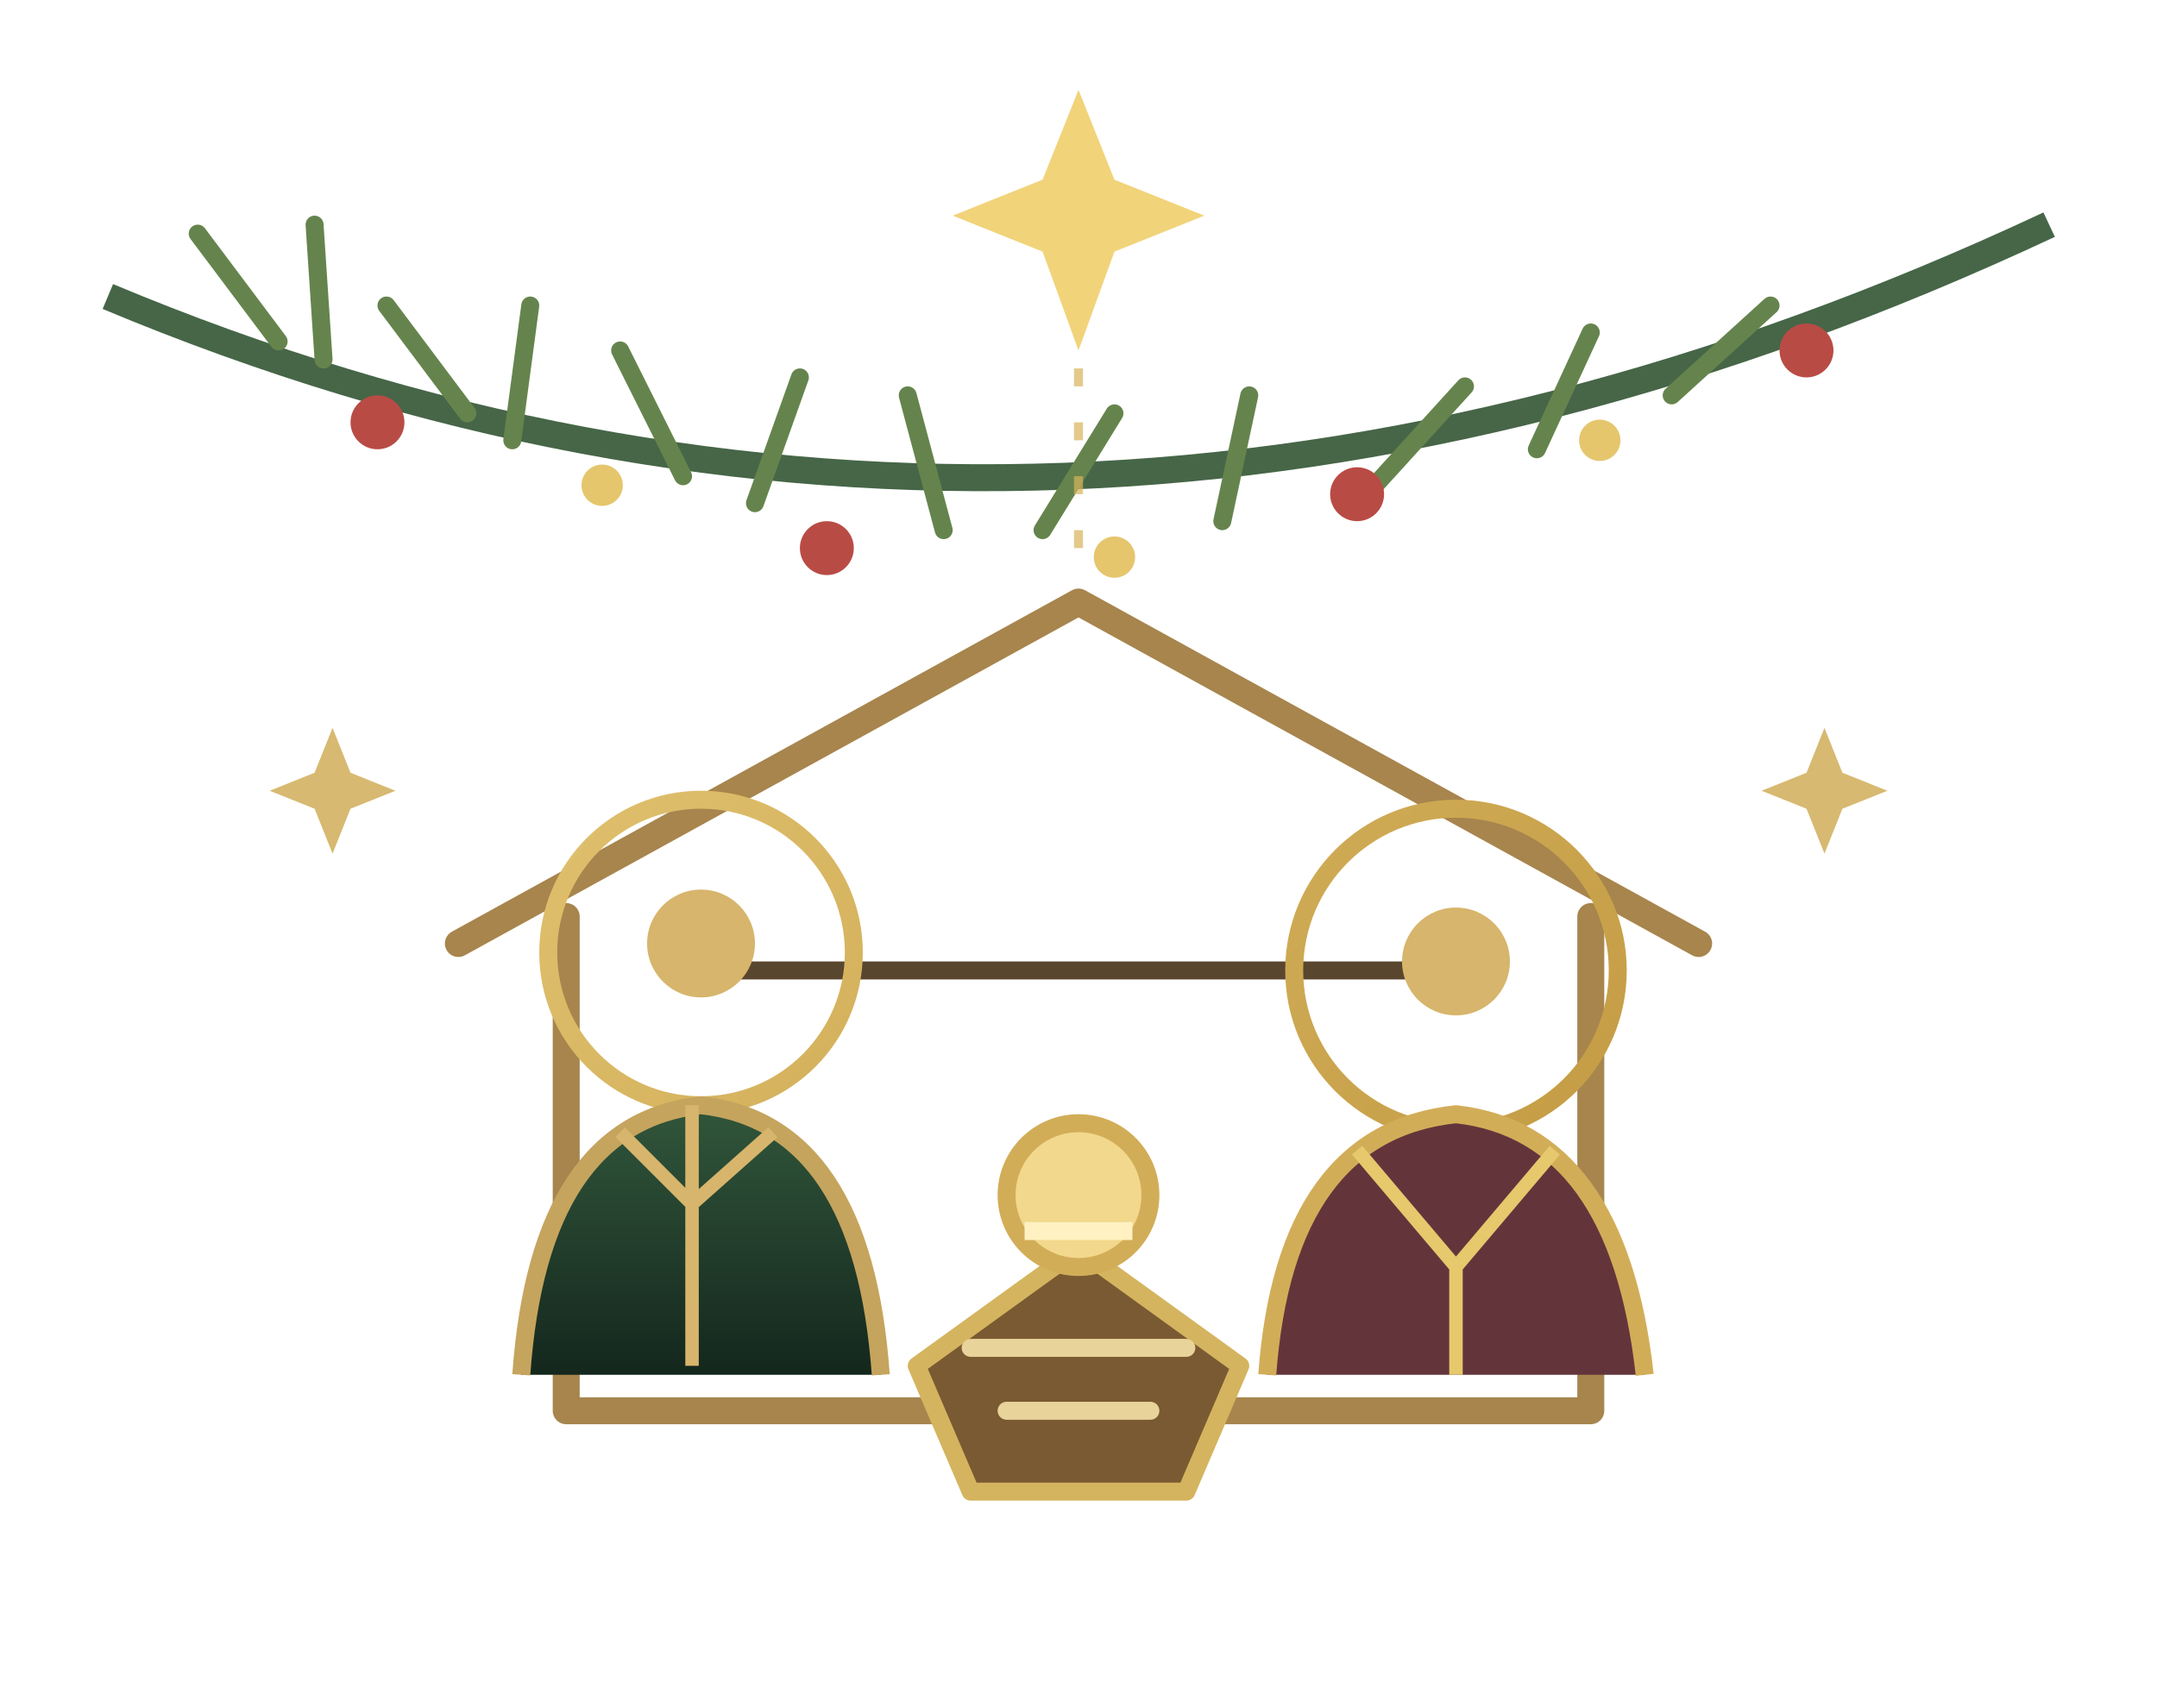
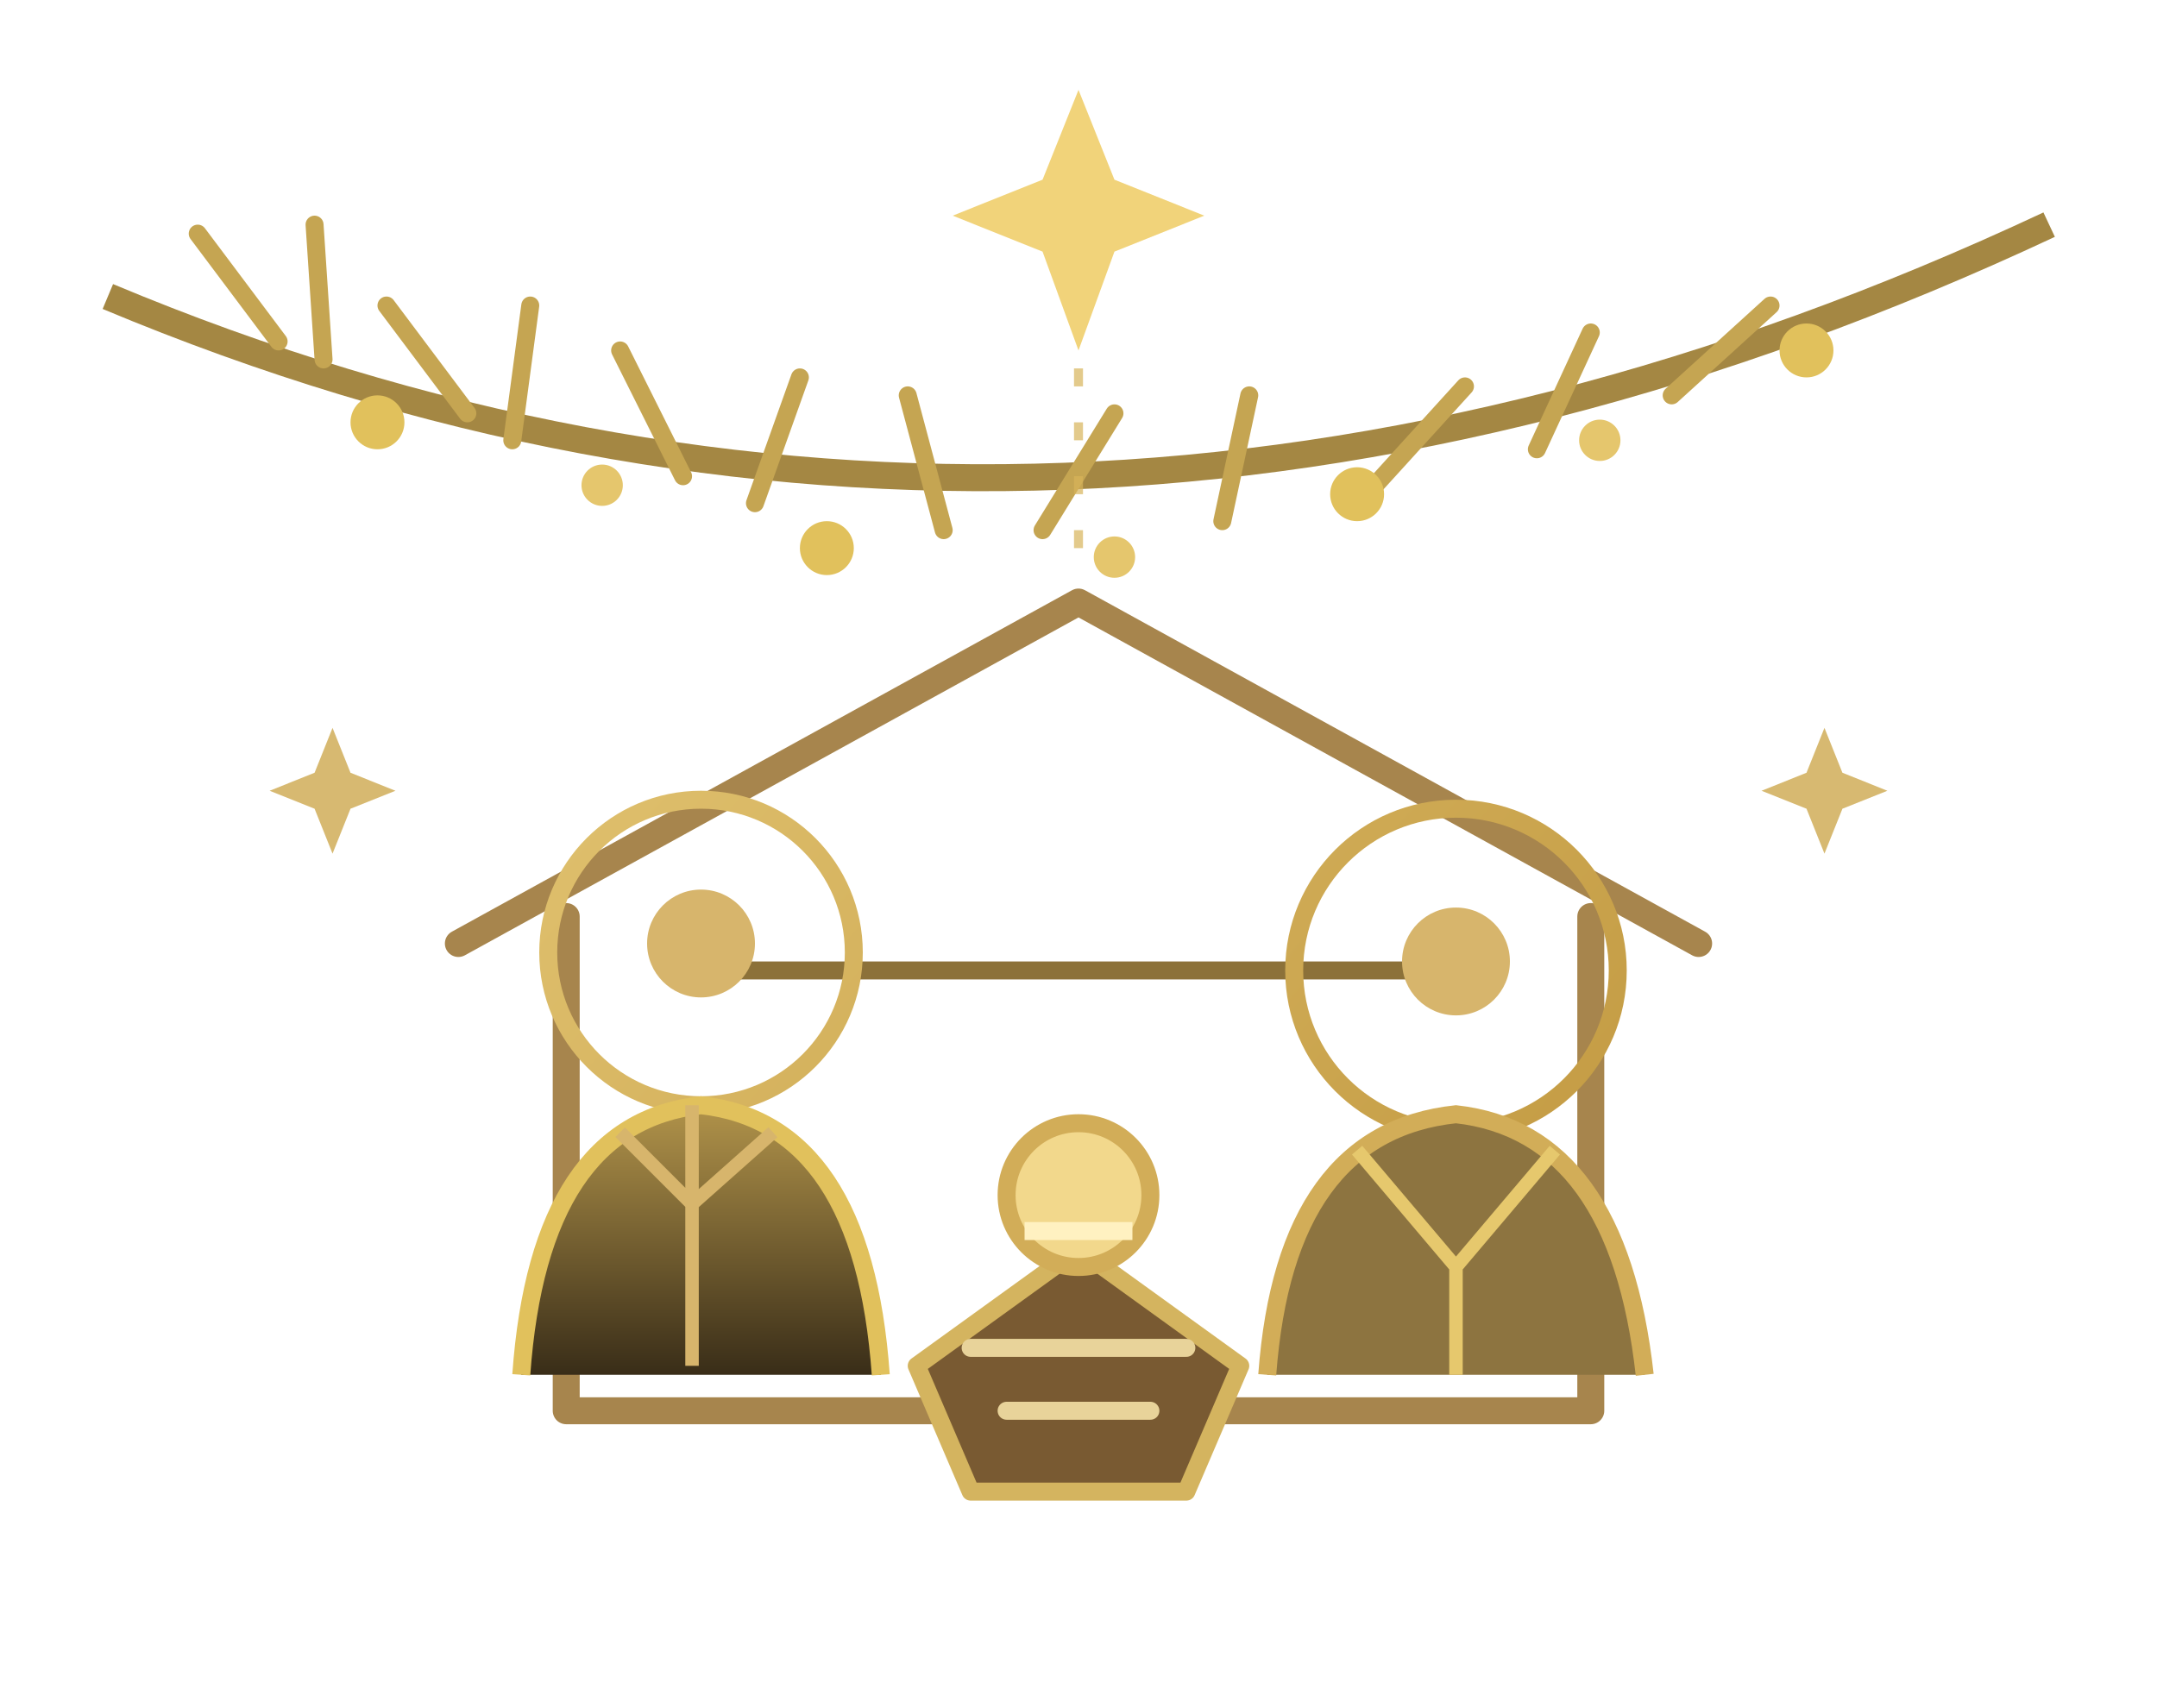
<svg xmlns="http://www.w3.org/2000/svg" viewBox="0 0 240 190" fill="none">
  <defs>
    <linearGradient id="gold" x1="20" y1="10" x2="210" y2="170" gradientUnits="userSpaceOnUse">
      <stop stop-color="#F2D98A" />
      <stop offset="1" stop-color="#B88C32" />
    </linearGradient>
    <linearGradient id="green" x1="0" y1="0" x2="0" y2="1">
-       <stop stop-color="#31563B" />
-       <stop offset="1" stop-color="#14271D" />
+       <stop stop-color="#b1934a" />
+       <stop offset="1" stop-color="#392d18" />
    </linearGradient>
  </defs>
-   <path d="M12 33Q117 77 228 25" stroke="#466647" stroke-width="3" />
-   <g stroke="#65844D" stroke-width="2" stroke-linecap="round">
+   <path d="M12 33Q117 77 228 25" stroke="#a48743" stroke-width="3" />
+   <g stroke="#c5a552" stroke-width="2" stroke-linecap="round">
    <path d="m31 38-9-12m14 14-1-15m17 21-9-12m14 15 2-15m17 19-7-14m15 17 5-14m16 17-4-15m15 15 8-13m12 12 3-14m14 10 10-11m8 7 6-13m9 7 11-10" />
  </g>
-   <g fill="#B94B45">
+   <g fill="#e1c15c">
    <circle cx="42" cy="47" r="3" />
    <circle cx="92" cy="61" r="3" />
    <circle cx="151" cy="55" r="3" />
    <circle cx="201" cy="39" r="3" />
  </g>
  <g fill="#E5C66D">
    <circle cx="67" cy="54" r="2.3" />
    <circle cx="124" cy="62" r="2.3" />
    <circle cx="178" cy="49" r="2.3" />
  </g>
  <path d="m120 10 4 10 10 4-10 4-4 11-4-11-10-4 10-4 4-10Z" fill="#F1D37A" />
  <path d="M120 41v24" stroke="#D7B45A" stroke-dasharray="2 4" opacity=".7" />
  <path d="m51 105 69-38 69 38M63 102v55h114v-55" stroke="#A7854D" stroke-width="3" stroke-linecap="round" stroke-linejoin="round" />
-   <path d="M75 108h91" stroke="#59462E" stroke-width="2" />
+   <path d="M75 108h91" stroke="#8c7139" stroke-width="2" />
  <circle cx="78" cy="106" r="17" stroke="url(#gold)" stroke-width="2" />
  <path d="M72 105a6 6 0 1 0 12 0 6 6 0 0 0-12 0Z" fill="#D7B56C" />
-   <path d="M58 153q2-28 20-30 18 2 20 30" fill="url(#green)" stroke="#C5A45D" stroke-width="2" />
+   <path d="M58 153q2-28 20-30 18 2 20 30" fill="url(#green)" stroke="#e1c15c" stroke-width="2" />
  <path d="M77 123v29m-8-26 8 8 9-8" stroke="#D7B56C" stroke-width="1.5" />
  <circle cx="162" cy="108" r="18" stroke="url(#gold)" stroke-width="2" />
  <path d="M156 107a6 6 0 1 0 12 0 6 6 0 0 0-12 0Z" fill="#D7B56C" />
-   <path d="M141 153q2-27 21-29 18 2 21 29" fill="#63353B" stroke="#D2AD58" stroke-width="2" />
+   <path d="M141 153q2-27 21-29 18 2 21 29" fill="#8d7440" stroke="#D2AD58" stroke-width="2" />
  <path d="m151 128 11 13 11-13m-11 13v12" stroke="#E6C86D" stroke-width="1.5" />
  <path d="m102 152 18-13 18 13-6 14h-24l-6-14Z" fill="#795A32" stroke="#D4B45F" stroke-width="2" stroke-linejoin="round" />
  <path d="M108 150h24M112 157h16" stroke="#E8D39A" stroke-width="2" stroke-linecap="round" />
  <circle cx="120" cy="133" r="8" fill="#F2D88C" stroke="#D2AD58" stroke-width="2" />
  <path d="M114 137h12" stroke="#FFF1C1" stroke-width="2" />
  <path d="m37 81 2 5 5 2-5 2-2 5-2-5-5-2 5-2 2-5Zm166 0 2 5 5 2-5 2-2 5-2-5-5-2 5-2 2-5Z" fill="#CDA84E" opacity=".8" />
</svg>
